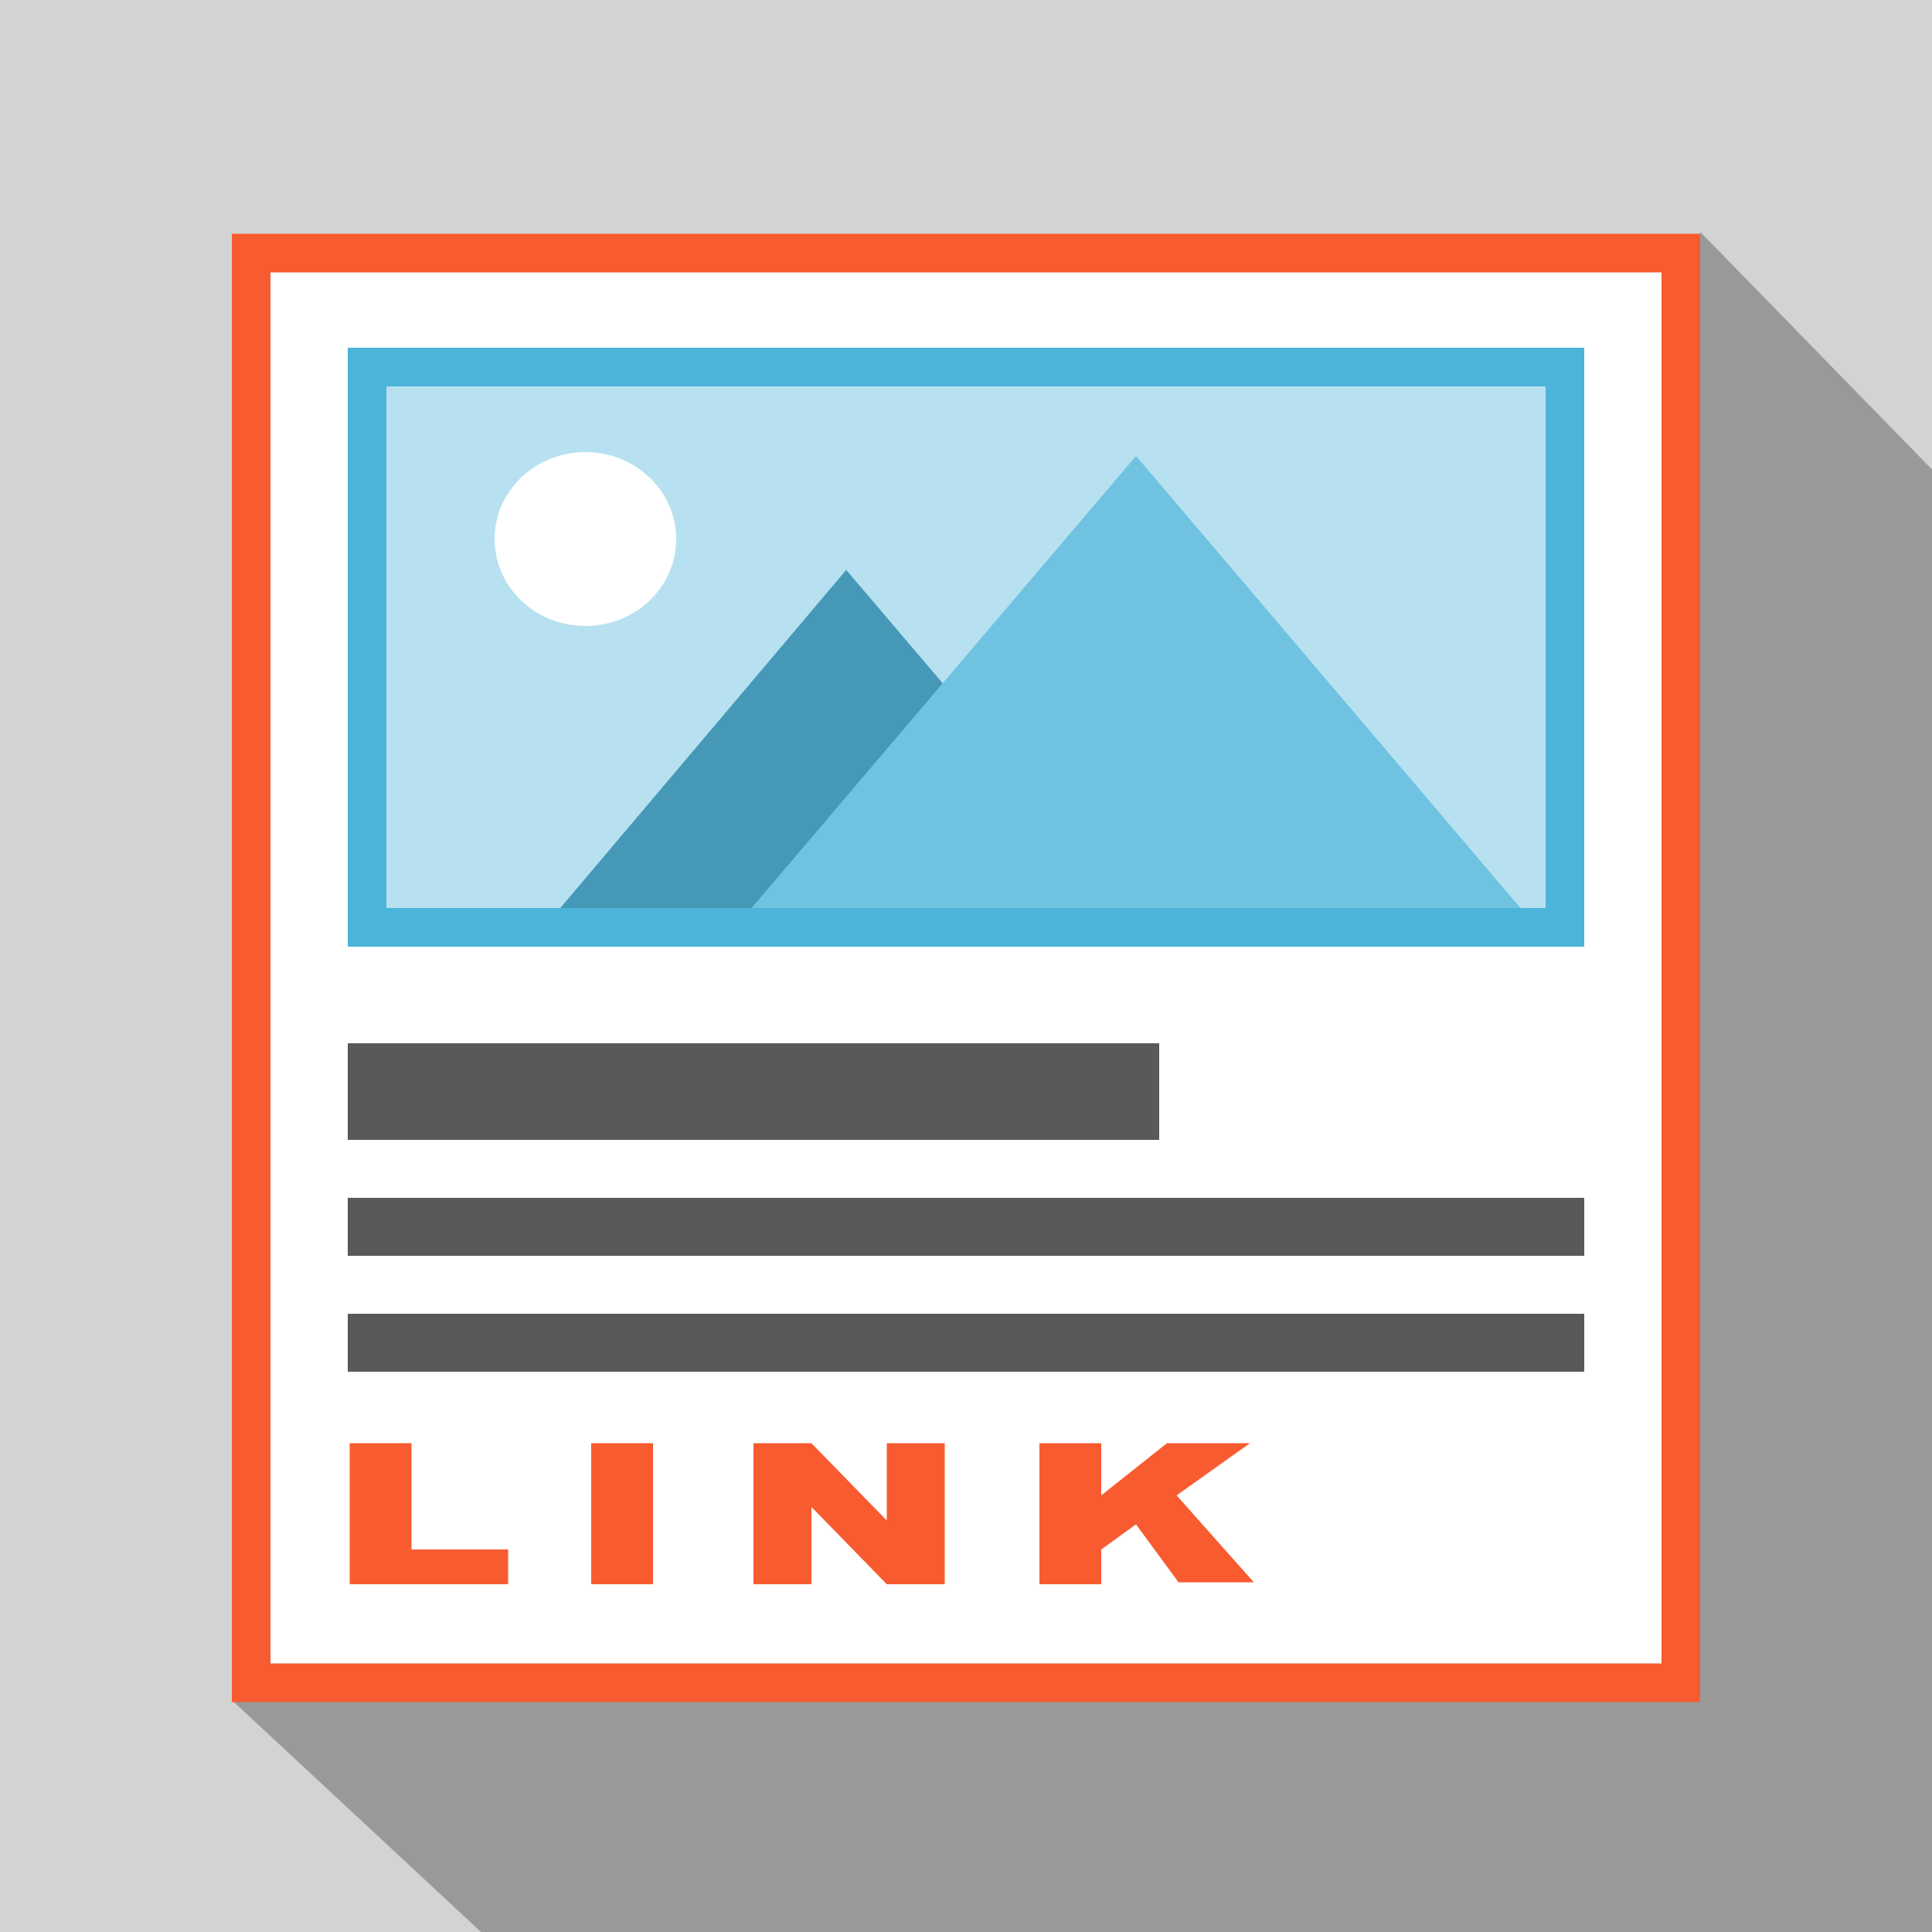
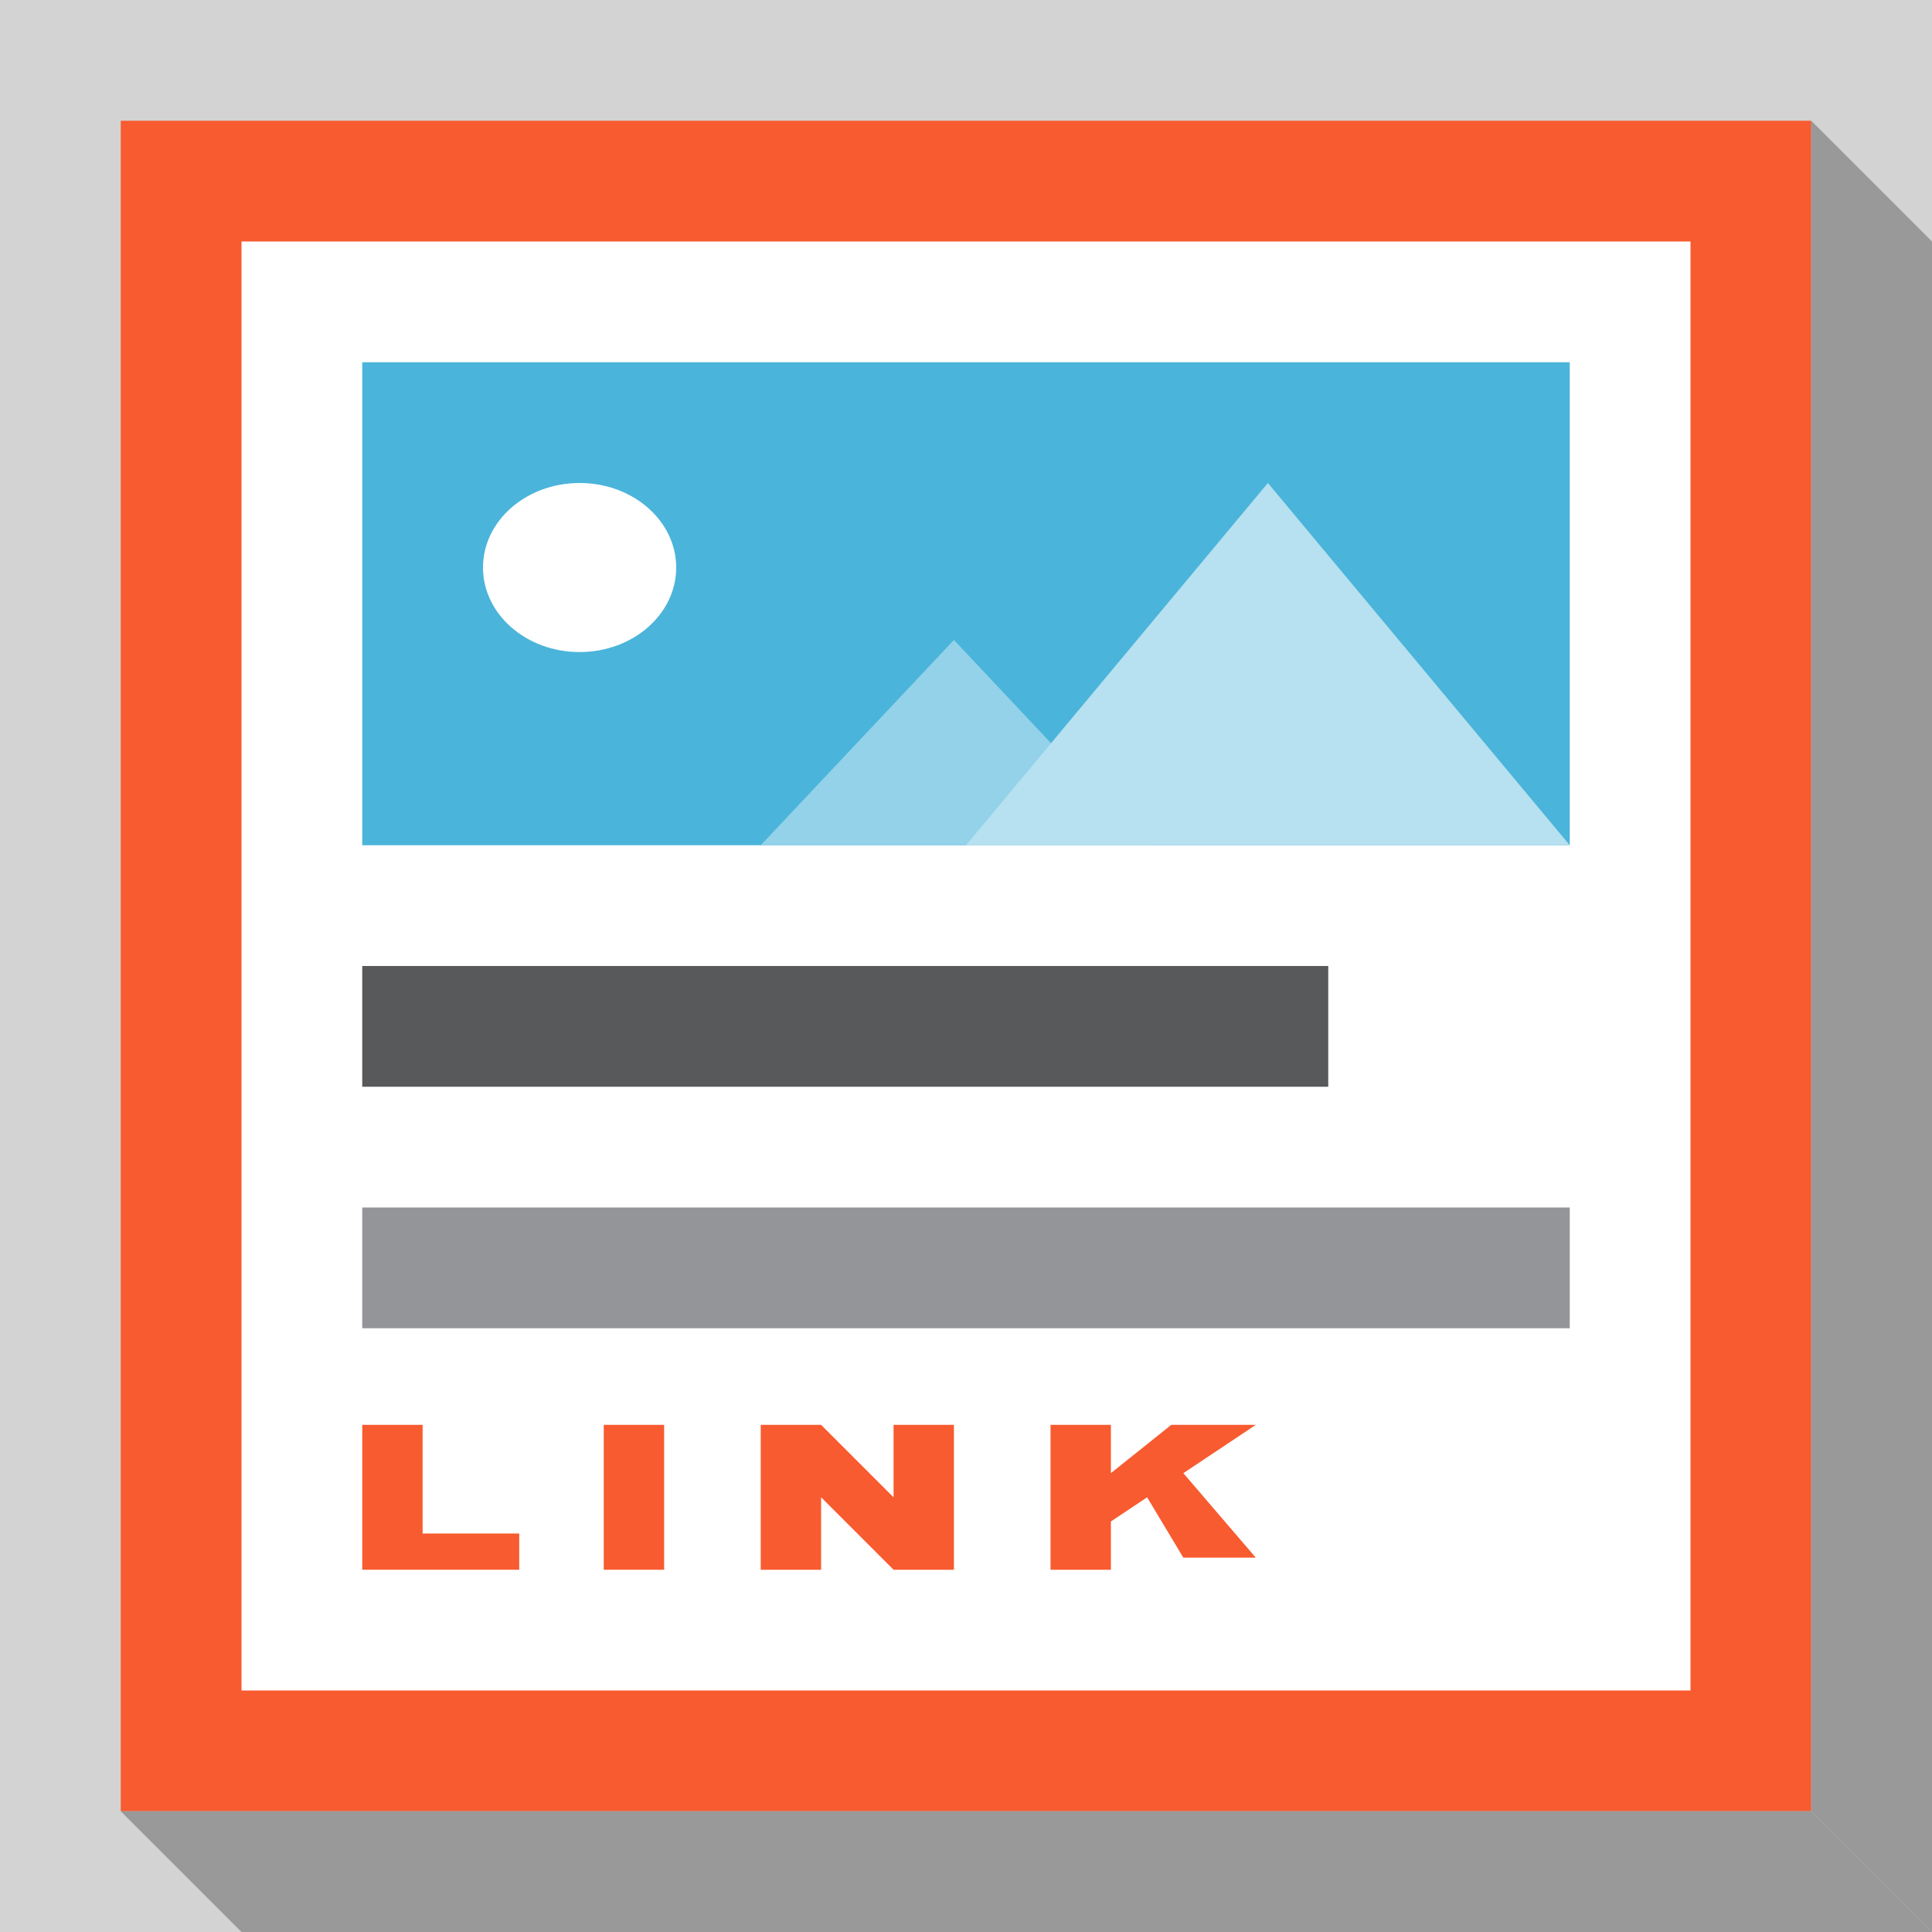
- <svg xmlns="http://www.w3.org/2000/svg" version="1.1" id="ImageTextLink" x="0px" y="0px" viewBox="0 0 100 100" style="enable-background:new 0 0 100 100;" xml:space="preserve">
+ <svg xmlns="http://www.w3.org/2000/svg" version="1.1" id="ImageTextLink" x="0px" y="0px" viewBox="0 0 16 16" style="enable-background:new 0 0 16 16;" xml:space="preserve">
  <style type="text/css">
	.st0{fill-rule:evenodd;clip-rule:evenodd;fill:#D3D3D3;}
- 	.st1{fill-rule:evenodd;clip-rule:evenodd;fill:#999999;}
- 	.st2{fill-rule:evenodd;clip-rule:evenodd;fill:#FFFFFF;}
- 	.st3{fill:#F85B30;}
+ 	.st1{fill-rule:evenodd;clip-rule:evenodd;fill:#FFFFFF;}
+ 	.st2{fill:#F85B30;}
+ 	.st3{fill-rule:evenodd;clip-rule:evenodd;fill:#999999;}
	.st4{fill-rule:evenodd;clip-rule:evenodd;fill:#58595B;}
- 	.st5{fill-rule:evenodd;clip-rule:evenodd;fill:#B7E1F0;}
- 	.st6{fill:#4BB4DA;}
- 	.st7{fill-rule:evenodd;clip-rule:evenodd;fill:#4599B7;}
- 	.st8{fill-rule:evenodd;clip-rule:evenodd;fill:#6FC3E1;}
+ 	.st5{fill-rule:evenodd;clip-rule:evenodd;fill:#939598;}
+ 	.st6{fill-rule:evenodd;clip-rule:evenodd;fill:#4BB4DA;}
+ 	.st7{fill-rule:evenodd;clip-rule:evenodd;fill:#93D2E9;}
+ 	.st8{fill-rule:evenodd;clip-rule:evenodd;fill:#B7E1F0;}
	.st9{fill:#FFFFFF;}
</style>
  <g>
-     <path class="st0" d="M0,0h100v100H0V0z" />
-     <polygon class="st1" points="100,24.3 88,12 87,78 20.3,78.2 12,88 24.9,100 100,100  " />
+     <path class="st0" d="M0,0h16v16H0V0z" />
    <g>
-       <rect x="13" y="13.1" class="st2" width="74" height="74" />
-       <path class="st3" d="M86,14.1v72H14v-72H86 M88,12.1H12v76h76V12.1L88,12.1z" />
+       <rect x="1.5" y="1.5" class="st1" width="13" height="13" />
+       <path class="st2" d="M14,2v12H2V2H14 M15,1H1v14h14V1L15,1z" />
    </g>
-     <rect x="18" y="54" class="st4" width="42" height="5" />
-     <rect x="18" y="62" class="st4" width="64" height="3" />
-     <rect x="18" y="68" class="st4" width="64" height="3" />
    <g>
-       <rect x="19" y="19" class="st5" width="62" height="29" />
-       <path class="st6" d="M80,20v27H20V20H80 M82,18H18v31h64V18L82,18z" />
+       <polygon class="st3" points="15,15 1,15 2,16 16,16   " />
    </g>
-     <polygon class="st7" points="43.8,29.5 29,47 58.7,47  " />
-     <polygon class="st8" points="58.8,23.6 38.9,47 78.7,47  " />
-     <ellipse class="st9" cx="30.3" cy="27.9" rx="4.7" ry="4.5" />
+     <rect x="3" y="8" class="st4" width="8" height="1" />
+     <rect x="3" y="10" class="st5" width="10" height="1" />
    <g>
-       <path class="st3" d="M18.1,74.7h3.2v5.5h5V82h-8.2V74.7z" />
-       <path class="st3" d="M30.6,74.7h3.2V82h-3.2V74.7z" />
-       <path class="st3" d="M39,74.7h3l3.9,4v-4h3V82h-3L42,78v4h-3V74.7z" />
-       <path class="st3" d="M53.8,74.7H57v2.7l3.4-2.7h4.3l-3.8,2.7l4,4.5h-3.9l-2.2-3L57,80.2V82h-3.2V74.7z" />
+       <rect x="3" y="3" class="st6" width="10" height="4" />
+     </g>
+     <polygon class="st7" points="7.9,5.3 6.3,7 9.5,7  " />
+     <polygon class="st8" points="10.5,4 8,7 13,7  " />
+     <ellipse class="st9" cx="4.8" cy="4.7" rx="0.8" ry="0.7" />
+     <g>
+       <path class="st2" d="M3,11.8h0.5v0.9h0.8V13H3V11.8z" />
+       <path class="st2" d="M5,11.8h0.5V13H5V11.8z" />
+       <path class="st2" d="M6.3,11.8h0.5l0.6,0.6v-0.6h0.5V13H7.4l-0.6-0.6V13H6.3V11.8z" />
+       <path class="st2" d="M8.7,11.8h0.5v0.4l0.5-0.4h0.7l-0.6,0.4l0.6,0.7H9.8l-0.3-0.5l-0.3,0.2V13H8.7V11.8z" />
+     </g>
+     <g>
+       <polygon class="st3" points="15,15 15,1 16,2 16,16   " />
    </g>
  </g>
</svg>
